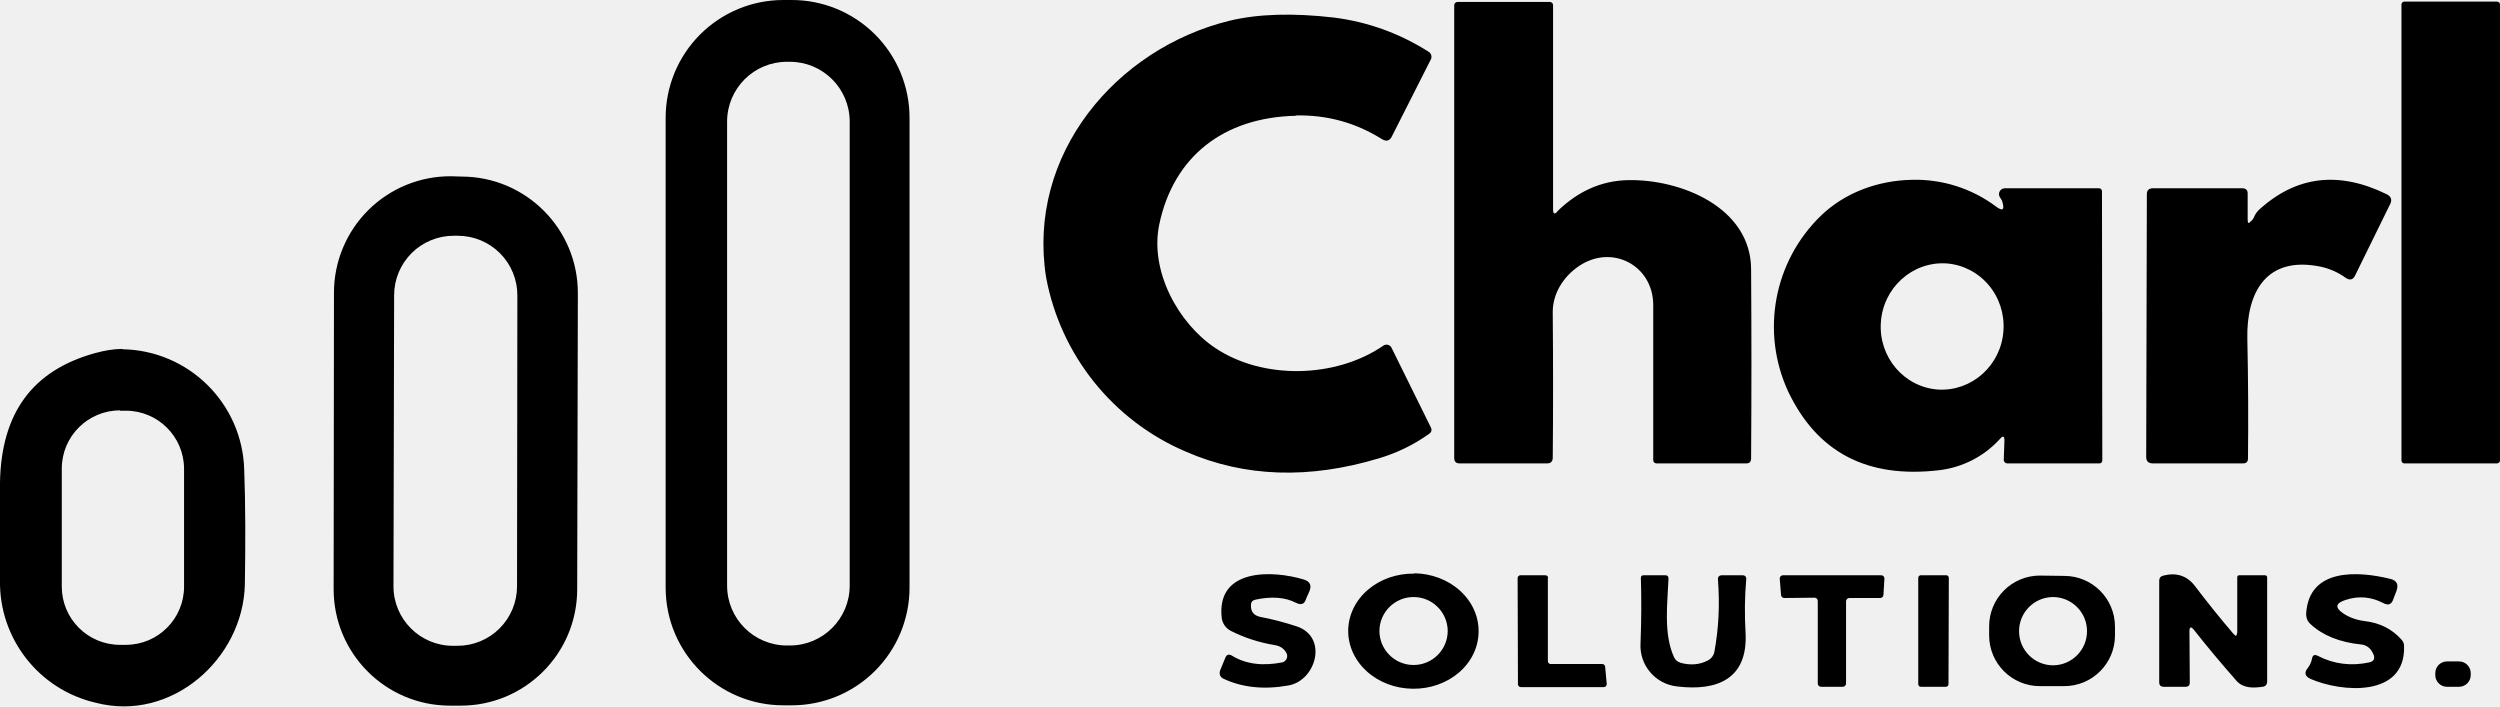
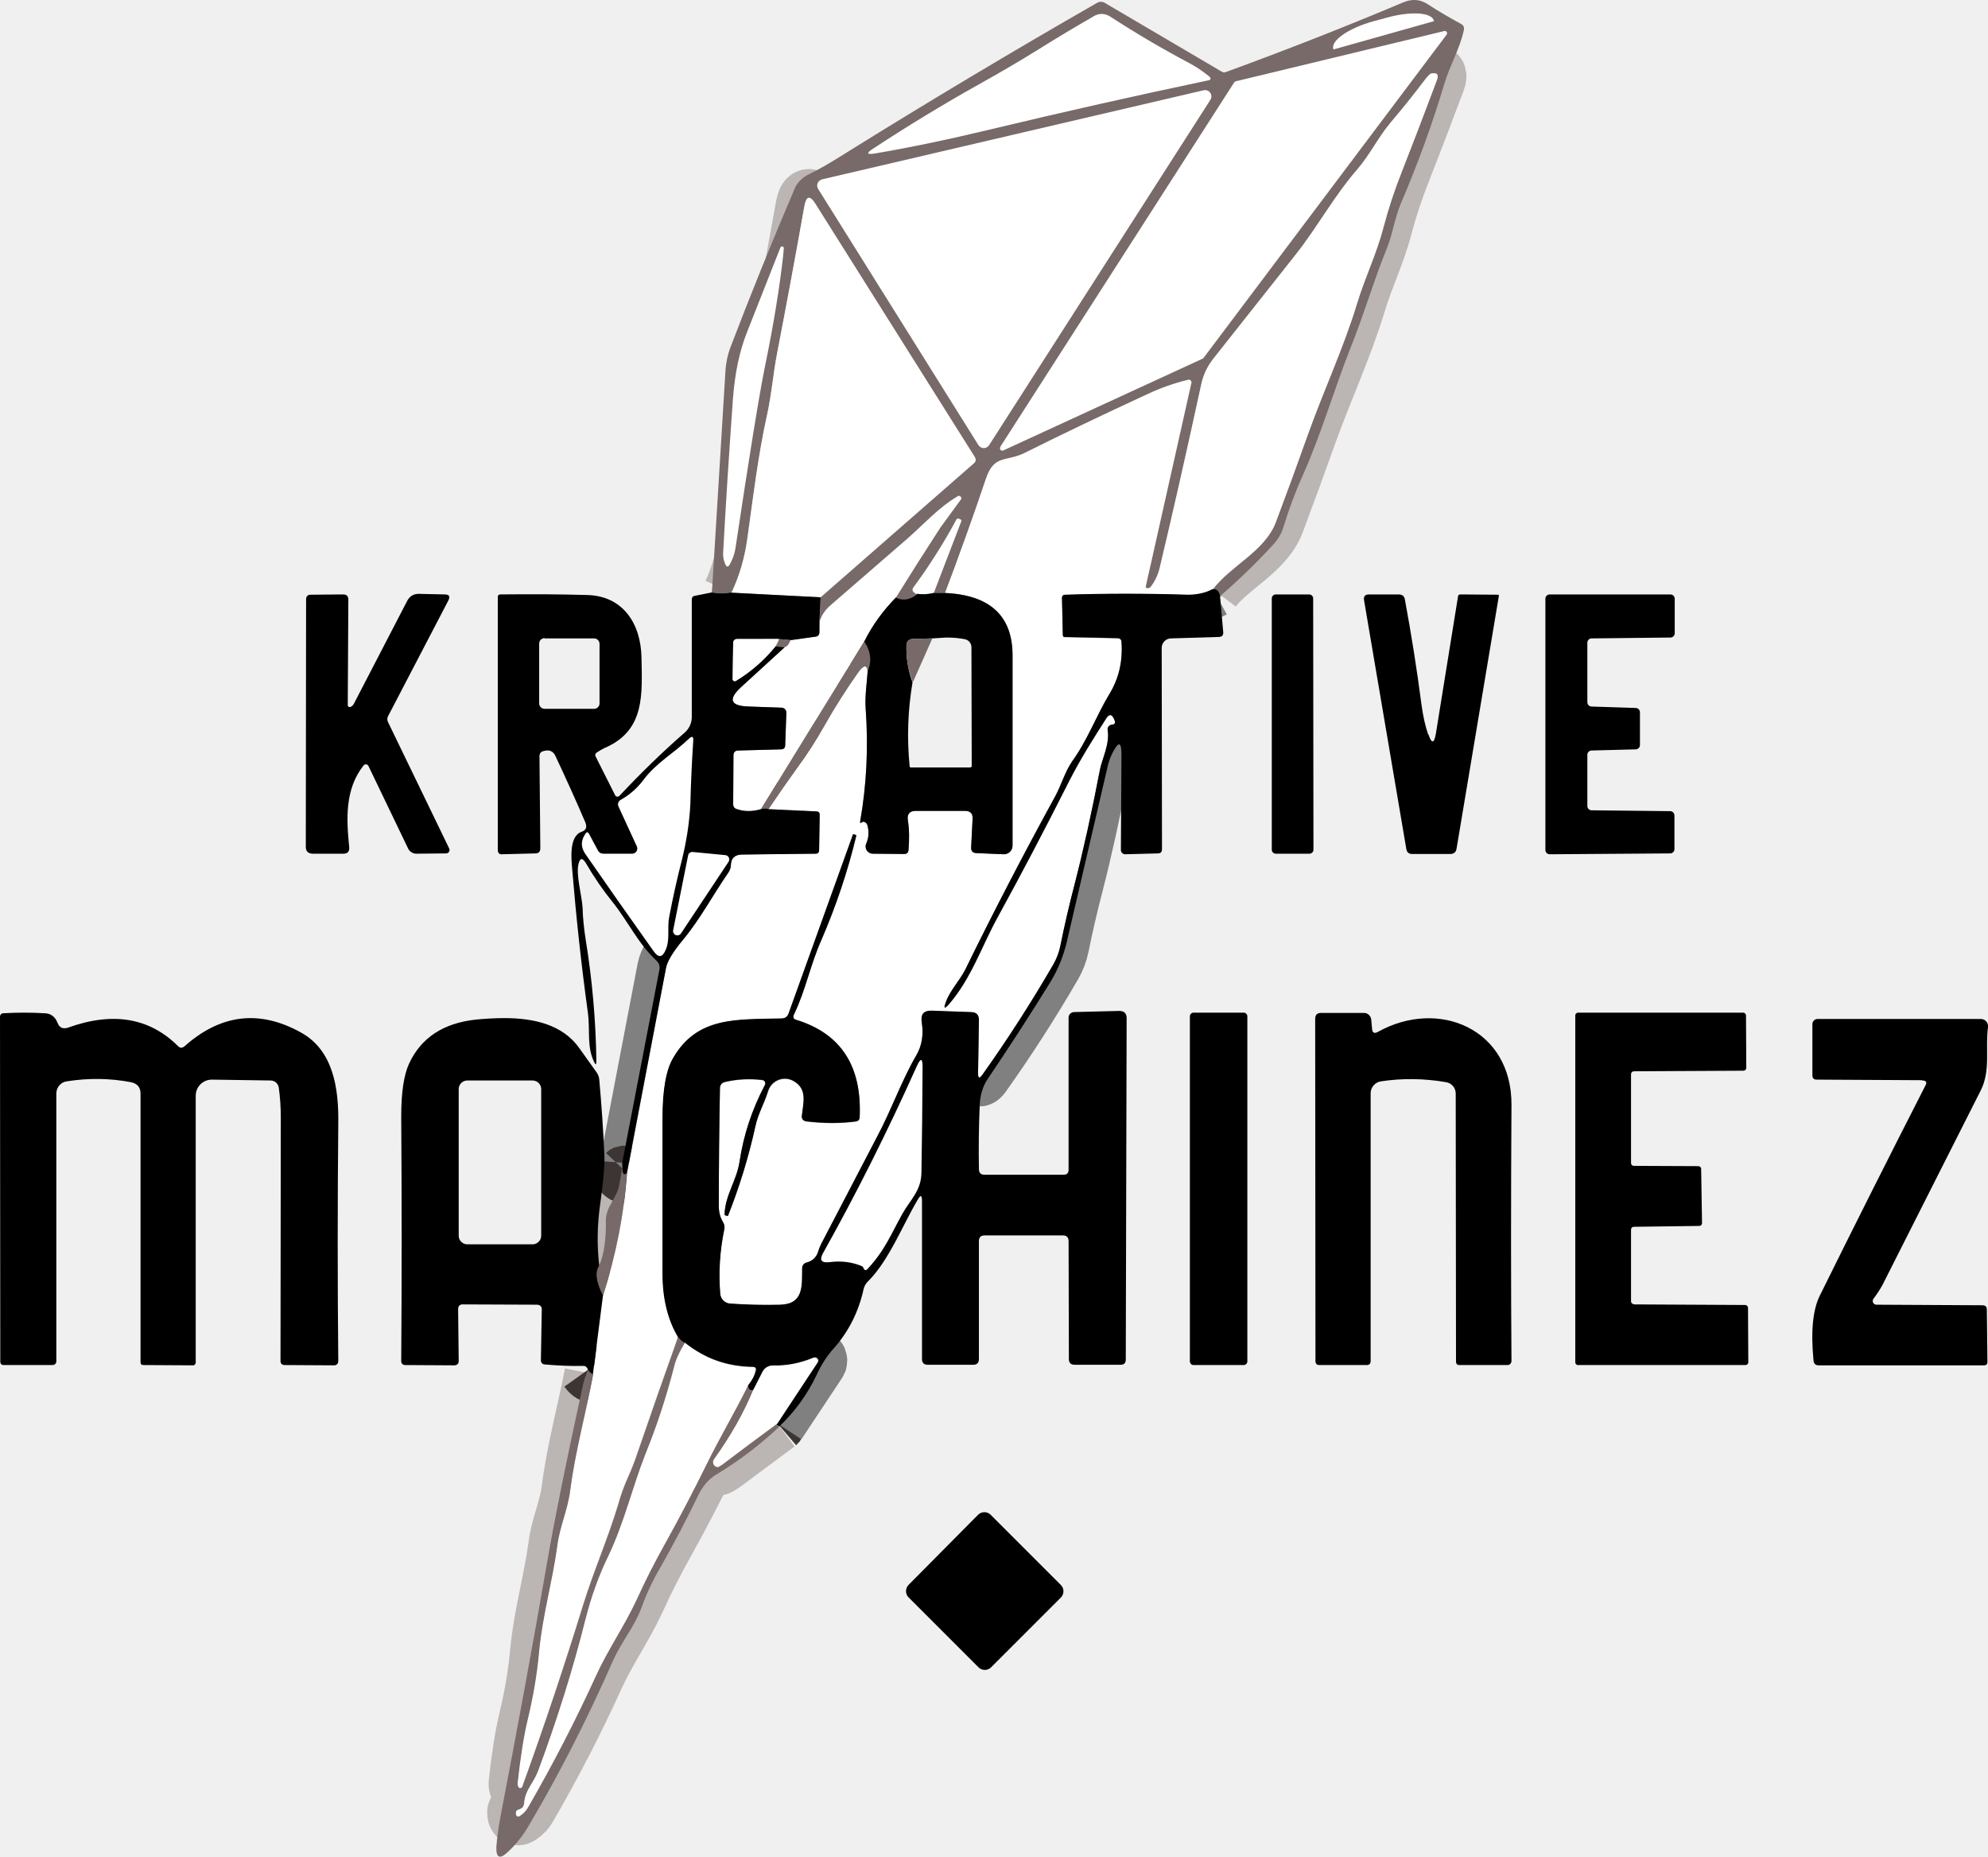
- <svg xmlns="http://www.w3.org/2000/svg" xml:space="preserve" viewBox="0 0 76.88 21.72">
-   <path fill="#000000" d="M24.09 0a3.62 3.62 0 0 0-3.62 3.63v14.44a3.62 3.62 0 0 0 3.62 3.62h.25a3.62 3.62 0 0 0 3.63-3.62V3.63A3.62 3.62 0 0 0 24.34 0zm.11 1.9h.09a1.84 1.84 0 0 1 1.84 1.83v14.28a1.84 1.84 0 0 1-1.84 1.84h-.09a1.84 1.84 0 0 1-1.84-1.84V3.73A1.84 1.84 0 0 1 24.2 1.9zm23.69 4.6q.95-.93 2.16-.96c1.62-.04 3.8.83 3.8 2.75q.02 2.92 0 5.8 0 .16-.14.16h-2.78a.1.1 0 0 1-.09-.1V9.38c0-1.22-1.28-1.9-2.31-1.18-.46.32-.79.84-.78 1.42q.02 2.36 0 4.45 0 .18-.17.18h-2.7q-.16 0-.16-.17V.16a.1.1 0 0 1 .1-.1h2.84a.1.1 0 0 1 .1.09v6.3q0 .19.13.06zm28.99 7.66a.09.09 0 0 1-.09.09h-2.84a.09.09 0 0 1-.1-.1v-14a.09.09 0 0 1 .1-.1h2.84a.09.09 0 0 1 .09.1zM39.85 3.56c-2.22.05-3.76 1.25-4.2 3.34-.3 1.43.58 3.04 1.72 3.8 1.46.98 3.7.94 5.17-.07a.17.17 59.3 0 1 .25.06L44 13.14q.06.12-.05.2-.7.5-1.53.75-3.24.98-5.95-.2a7.27 7.27 0 0 1-4.3-5.36c-.6-3.78 2.15-7.03 5.63-7.89q1.32-.32 3.22-.1 1.57.2 2.91 1.05a.18.18 29.4 0 1 .07.24L42.8 4.2q-.1.2-.3.08-1.21-.76-2.65-.73zM13.86 5.42A3.58 3.58 0 0 0 10.27 9l-.01 9.12a3.58 3.58 0 0 0 3.57 3.58h.34a3.58 3.58 0 0 0 3.58-3.57l.02-9.11a3.58 3.58 0 0 0-3.57-3.59zm.1 1.83h.12a1.83 1.83 0 0 1 1.83 1.84l-.01 8.94a1.83 1.83 0 0 1-1.84 1.83h-.13a1.83 1.83 0 0 1-1.83-1.83l.02-8.95a1.83 1.83 0 0 1 1.84-1.83zm44.83-1.72c-1.05.02-2.07.4-2.8 1.11a4.75 4.75 0 0 0-1 5.4c.89 1.87 2.43 2.68 4.64 2.42a3 3 0 0 0 1.88-.97c.09-.1.13-.08.13.06l-.02.58a.11.11 1.3 0 0 .11.12h2.82a.09.09 0 0 0 .1-.1l-.01-8.26c0-.06-.03-.1-.1-.1h-2.89a.18.18 0 0 0-.14.29c.03.04.06.09.07.14.07.24 0 .28-.2.13a4.13 4.13 0 0 0-2.6-.82zm1.06 2.57a1.9 1.94 3.8 0 1 1.76 2.07 1.9 1.94 3.8 0 1-2.01 1.81 1.9 1.94 3.8 0 1-1.76-2.06 1.9 1.94 3.8 0 1 2.01-1.82zm9.38-1.3q.05-.05.08-.11.05-.13.15-.23 1.72-1.58 3.95-.48.18.1.1.28l-1.08 2.2q-.1.22-.3.08-.35-.25-.77-.34c-1.66-.34-2.28.78-2.25 2.22q.04 1.84.02 3.68 0 .15-.15.15H66.2q-.2 0-.2-.2l.02-8.08q0-.18.19-.18h2.74q.17 0 .17.16v.81q0 .17.1.04zM3.77 10.73c-.28 0-.56.05-.85.13C1 11.39.04 12.7 0 14.83v3.01a3.8 3.8 0 0 0 2.94 3.77c2.33.61 4.54-1.35 4.59-3.64.02-1.27.02-2.45-.02-3.53a3.81 3.81 0 0 0-3.75-3.7zm-.08 1.9h.19a1.79 1.79 0 0 1 1.78 1.78v3.63a1.79 1.79 0 0 1-1.78 1.79h-.2a1.79 1.79 0 0 1-1.78-1.79v-3.63a1.79 1.79 0 0 1 1.79-1.79zm36.18 6.63c.98.32.61 1.67-.25 1.82q-1.13.2-2-.21-.15-.08-.1-.25l.16-.39q.06-.15.2-.07.63.39 1.55.21a.2.2 0 0 0 .13-.29q-.11-.2-.35-.24-.73-.12-1.36-.44a.52.52 10.1 0 1-.28-.4c-.17-1.53 1.56-1.47 2.52-1.18q.3.09.17.38l-.09.2q-.07.26-.31.14-.5-.26-1.25-.1-.14.03-.14.16-.02.3.28.37.54.1 1.12.29zm3.62-1.62a2 1.77.7 0 0-2.03 1.74 2 1.77.7 0 0 1.98 1.8 2 1.77.7 0 0 2.03-1.75 2 1.77.7 0 0-1.98-1.8zm-.02.72a1.05 1.05 0 0 1 1.05 1.04 1.05 1.05 0 0 1-1.05 1.05 1.05 1.05 0 0 1-1.05-1.05 1.05 1.05 0 0 1 1.05-1.04zm4.13-.59v2.57a.09.09 0 0 0 .08.08h1.58a.09.09 0 0 1 .1.07l.05.54a.09.09 0 0 1-.09.1h-2.54a.09.09 0 0 1-.1-.1l-.01-3.25a.09.09 0 0 1 .08-.09h.76a.09.09 0 0 1 .1.08zm4.07 2.61q.47.13.85-.07a.38.38-8.4 0 0 .2-.26q.2-1.08.11-2.22-.01-.14.13-.14h.62q.13 0 .12.13-.07.78-.02 1.65c.07 1.4-.86 1.79-2.1 1.64a1.26 1.26 0 0 1-1.13-1.34q.04-1.05.01-2 0-.08.09-.08h.66q.1 0 .1.1c-.03.76-.16 1.7.17 2.42q.06.13.2.17zm4.13-2-.93.01a.1.1 0 0 1-.1-.1l-.04-.5a.1.1 0 0 1 .1-.1h3.02a.1.1 0 0 1 .1.1l-.03.5a.1.1 0 0 1-.1.1h-.95a.1.1 0 0 0-.1.1v2.53a.1.1 0 0 1-.1.1H56a.1.1 0 0 1-.1-.1v-2.54a.1.1 0 0 0-.1-.1zm4.12 2.66a.08.08 0 0 1-.08.08h-.77a.08.08 0 0 1-.08-.08v-3.27a.08.08 0 0 1 .09-.08h.76a.08.08 0 0 1 .09.08zm2.81-3.34a1.56 1.56 0 0 0-1.56 1.57v.27a1.56 1.56 0 0 0 1.56 1.56h.75a1.56 1.56 0 0 0 1.56-1.56v-.27a1.56 1.56 0 0 0-1.56-1.56zm.4.66a1.05 1.05 0 0 1 1.05 1.05 1.05 1.05 0 0 1-1.04 1.05 1.05 1.05 0 0 1-1.05-1.05 1.05 1.05 0 0 1 1.05-1.05zm5.67 1.11v-1.72a.06.06 0 0 1 .06-.06h.8a.07.07 0 0 1 .06.06v3.2q0 .15-.14.17c-.29.04-.59.05-.8-.18q-.73-.83-1.32-1.58-.13-.15-.13.05l.01 1.58q0 .13-.13.13h-.67q-.14 0-.14-.14v-3.12q0-.13.13-.16.6-.15.96.31.6.79 1.2 1.49.1.11.1-.03zm4.12.53a.42.42 0 0 0-.3-.18q-1-.1-1.57-.63-.14-.13-.13-.33c.09-1.4 1.6-1.3 2.58-1.06q.3.07.2.36l-.11.29q-.08.21-.29.1-.57-.3-1.17-.1-.47.15-.06.42.27.18.65.23.7.08 1.14.58.07.08.07.19c.05 1.59-1.93 1.42-2.87 1.01q-.27-.12-.09-.34.1-.13.13-.29.03-.16.18-.08.74.38 1.58.2.27-.06.06-.37zm3.06.75a.36.36 0 0 1-.36.37h-.37a.36.36 0 0 1-.36-.36v-.06a.36.36 0 0 1 .36-.36h.37a.36.36 0 0 1 .36.36z" />
+ <svg xmlns="http://www.w3.org/2000/svg" xml:space="preserve" viewBox="0 0 69.17 64.6">
+   <g fill="none" stroke-width="2">
+     <path stroke="#3c3534" d="M42.45 20.74q-.06-.27-.25-.23" vector-effect="non-scaling-stroke" />
+     <path stroke="#bbb5b4" d="M42.2 20.5c.62-.82 1.8-1.31 2.19-2.33q.58-1.54 1.13-3.09c.54-1.5 1.24-3.01 1.7-4.53.27-.9.68-1.73.91-2.62q.26-.99.65-1.97.6-1.53 1.21-3.16.12-.31-.2-.24-.06.02-.23.23-.56.75-1.19 1.5c-.43.51-.7 1.1-1.15 1.61-.8.93-1.38 2-2.14 2.96l-2.84 3.59q-.34.43-.45.95-.75 3.43-1.43 6.35-.09.35-.3.65-.05.06-.12.06-.1.01-.07-.08l1.59-7.06a.09.09-.7 0 0-.11-.1q-.74.17-1.41.49-2.3 1.06-4.3 2.05c-.65.32-1.06.05-1.34.91q-.66 1.96-1.42 3.96" vector-effect="non-scaling-stroke" />
+     <path stroke="#3c3534" d="M32.88 20.63h-.4" vector-effect="non-scaling-stroke" />
+     <path stroke="#bbb5b4" d="m32.49 20.63.96-2.5q.01-.04-.02-.05l-.06-.03q-.06-.03-.1.03-.66 1.23-1.49 2.36-.07.1.03.18.04.04.1.04" vector-effect="non-scaling-stroke" />
+     <path stroke="#3c3534" d="M31.92 20.66q-.38.32-.75.13" vector-effect="non-scaling-stroke" />
+     <path stroke="#bbb5b4" d="M31.17 20.79q.77-1.24 1.55-2.44l.73-1q0-.05-.04-.08t-.08 0c-.68.39-1.19.97-1.78 1.49l-2.63 2.28q-.3.25-.4.58m.03-.84 5.32-4.65q.13-.1.04-.24l-5.54-8.8q-.28-.45-.38.07-.45 2.53-.95 5.12c-.14.72-.2 1.44-.35 2.15-.32 1.44-.48 2.9-.7 4.35q-.13.96-.53 1.84" vector-effect="non-scaling-stroke" />
+     <path stroke="#3c3534" d="M25.46 20.62q-.4.05-.69 0" vector-effect="non-scaling-stroke" />
+     <path stroke="gray" d="M32.49 20.63q-.39.07-.57.03m10.28-.16q-.36.2-.87.2-2.18-.07-4.29 0a.1.1-1.6 0 0-.09.1l.03 1.3q0 .07.07.07l1.84.04q.13.01.14.14.06.98-.41 1.77c-.48.8-.77 1.62-1.32 2.39-.25.36-.37.8-.58 1.2q-1.66 3.01-3.13 6.02c-.2.4-.54.73-.68 1.14q-.13.34.11.07c.77-.89 1.13-2 1.69-3.02q1.24-2.26 2.51-4.78c.38-.74.82-1.44 1.27-2.14q.16-.24.27.01.1.2-.07.21a.16.16 0 0 0-.15.2c.08.47-.2 1-.27 1.37q-.42 2.19-.88 3.98-.28 1.07-.5 2.16-.07.33-.24.63-1.16 2-2.47 3.84-.15.21-.15-.05l.03-1.84q0-.28-.26-.29l-1.39-.05q-.4-.01-.34.39.1.66-.2 1.17c-.5.87-.85 1.88-1.34 2.8l-1.94 3.72q-.08.15-.13.3-.08.3-.39.38-.16.04-.16.21c0 .6.06 1.24-.77 1.26q-.9.02-1.73-.04a.37.37 0 0 1-.35-.34q-.1-1.12.14-2.24a.33.33-55.5 0 0-.04-.25q-.15-.24-.15-.56 0-2.01.04-4.12a.21.21-5.6 0 1 .16-.2q.64-.15 1.31-.07a.12.12 0 0 1 .1.18q-.68 1.27-.89 2.67c-.1.65-.5 1.14-.52 1.82q0 .03.03.04l.07.03q.02 0 .02-.02.6-1.51.95-3.1c.09-.44.31-.8.45-1.23a.61.61 0 0 1 .89-.35c.48.28.33.75.28 1.2q-.02.17.16.2.93.11 1.73 0 .11-.02.12-.13.13-2.68-2.2-3.4-.16-.04-.08-.2c.4-.85.57-1.72.95-2.6q.77-1.77 1.2-3.6.02-.03-.02-.04l-.07-.03-2.25 6.24q-.06.18-.25.18c-1.57.04-2.92-.07-3.76 1.36q-.37.62-.37 2.1v5.4q0 1.31.53 2.2" vector-effect="non-scaling-stroke" />
+     <path stroke="#bbb5b4" d="M23.59 46.5q-.73 2.05-1.4 4-.16.49-.35.9-.2.45-.33.92c-.36 1.2-.86 2.33-1.23 3.53q-.98 3.18-2.11 6.3-.02.06-.09.06l-.03-.01q-.06-.07-.05-.16.15-1.38.35-2.21.3-1.25.4-2.39c.12-1.25.46-2.4.63-3.65.08-.67.37-1.27.46-1.95.17-1.36.54-2.7.8-4.04m.34-2.73q.68-2.11.83-4.26" vector-effect="non-scaling-stroke" />
+     <path stroke="gray" d="m21.81 40.8 1.36-7.1q.07-.37.59-1c.6-.72 1.04-1.56 1.58-2.34q.08-.12.09-.26.02-.36.37-.37 1.31-.03 2.58-.03.12 0 .12-.13l.02-1.24a.1.1 0 0 0-.1-.1l-1.68-.08" vector-effect="non-scaling-stroke" />
+     <path stroke="#bbb5b4" d="M26.74 28.15q.5-.75 1-1.44.5-.68.95-1.47.53-.94 1.15-1.82.31-.44.35-.07" vector-effect="non-scaling-stroke" />
+     <path stroke="gray" d="M30.19 23.35c-.03.43-.1.87-.07 1.3q.14 2.04-.19 3.92-.02.1.07.03.02-.02.06-.01.1.03.12.11.1.34-.04.65a.25.25 0 0 0 .23.35l1.09.01q.13 0 .15-.13.05-.57-.02-1.03-.06-.34.28-.34h1.7q.28 0 .27.27l-.05 1q-.01.2.2.2l.94.04a.3.3 0 0 0 .3-.3V22.8q0-2.06-2.35-2.17m-4.33.15-3.1-.16m1.65 1.61h-1.44q-.15 0-.15.15l-.02 1.22a.08.08 0 0 0 .13.08q.77-.47 1.36-1.19" vector-effect="non-scaling-stroke" />
+     <path stroke="#3c3534" d="m26.98 22.49.33.02m-.83 5.64q.17-.04.26 0M21.81 40.8q-.19.2-.15-.35m8.53-17.1q.22-.53-.12-1.03" vector-effect="non-scaling-stroke" />
+     <path stroke="gray" d="M31.17 20.79q-.68.68-1.1 1.53m-3.59 5.83q-.45.13-.84 0-.13-.04-.13-.17l.01-1.7q0-.17.17-.17l1.48-.04q.15 0 .15-.15l.04-1.12a.17.17 0 0 0-.17-.18l-1.14-.04q-.96-.03-.26-.68l1.52-1.39" vector-effect="non-scaling-stroke" />
+     <path stroke="#bbb5b4" d="M27.3 22.51q.12-.02.2-.24" vector-effect="non-scaling-stroke" />
+     <path stroke="gray" d="m27.5 22.27.87-.12q.14-.02.14-.16v-.37" vector-effect="non-scaling-stroke" />
+     <path stroke="#3c3534" d="M27.12 49.63q-.14-.05-.07-.11" vector-effect="non-scaling-stroke" />
+     <path stroke="gray" d="m27.05 49.52 1.4-2.11a.12.11 5.5 0 0-.15-.17q-.7.29-1.4.27a.4.4 0 0 0-.37.22l-.33.65" vector-effect="non-scaling-stroke" />
+     <path stroke="#3c3534" d="M26.2 48.38q-.18.02-.17-.2" vector-effect="non-scaling-stroke" />
+     <path stroke="gray" d="M26.03 48.19q.2-.24.26-.5.04-.13-.1-.13-1.34-.02-2.36-.84" vector-effect="non-scaling-stroke" />
+     <path stroke="#3c3534" d="M23.83 46.72q-.1-.01-.24-.21m-2.74-2.48q-.23.33.13 1.04m-.35 2.73q-.08 0-.18-.14" vector-effect="non-scaling-stroke" />
+     <path stroke="#bbb5b4" d="M23.83 46.72q-.3.48-.38.83-.4 1.56-.98 3.03c-.48 1.2-.75 2.4-1.31 3.57q-.48.99-.78 2.16-.65 2.6-1.66 5.32c-.15.4-.45.65-.48 1.09q-.02.2-.2.24-.1.02-.09.13.02.17.16.07.16-.11.26-.28 1.32-2.28 2.37-4.6c.42-.9.98-1.7 1.4-2.6q.45-1 1-1.98.74-1.33 1.43-2.73c.44-.9 1-1.84 1.46-2.78m.17.19q-.5 1.2-1.35 2.38a.17.17-68.6 0 0 .12.27q.04 0 .18-.1l1.9-1.41m.05-27.29q-.02.11-.12.26" vector-effect="non-scaling-stroke" />
+   </g>
+   <path fill="#776a68" d="M42.45 20.74q-.06-.27-.25-.23c.62-.83 1.8-1.32 2.19-2.34q.58-1.54 1.13-3.09c.54-1.5 1.24-3.01 1.7-4.53.27-.9.68-1.73.91-2.62q.26-.99.65-1.97.6-1.53 1.21-3.16.12-.31-.2-.24-.06.02-.23.23-.56.75-1.19 1.5c-.43.51-.7 1.1-1.15 1.61-.8.93-1.38 2-2.14 2.96l-2.84 3.59q-.34.43-.45.95-.75 3.43-1.43 6.35-.09.35-.3.65-.05.06-.12.06-.1.01-.07-.08l1.59-7.06a.09.09 89.3 0 0-.11-.1q-.74.17-1.41.49-2.3 1.06-4.3 2.05c-.65.32-1.06.05-1.34.91q-.66 1.96-1.42 3.96h-.4l.97-2.5q.01-.04-.02-.05l-.06-.03q-.06-.03-.1.03-.66 1.24-1.49 2.36-.07.1.03.18.04.04.1.04-.37.32-.74.13.77-1.24 1.55-2.44l.73-1q0-.05-.04-.08t-.08 0c-.68.39-1.19.97-1.78 1.49l-2.63 2.28q-.3.25-.4.58l.03-.84 5.32-4.65q.13-.1.04-.24l-5.54-8.8q-.28-.45-.38.07-.45 2.53-.95 5.13c-.14.71-.2 1.43-.35 2.14-.32 1.44-.48 2.9-.7 4.35q-.13.96-.53 1.84-.4.06-.69 0l.47-7.7a2.86 2.85 57.3 0 1 .18-.85q1.05-2.75 2.24-5.53c.08-.2.3-.4.53-.5q.46-.22 1.31-.76Q33.76 2.63 38.17.1a.26.26 0 0 1 .27 0l4.08 2.4a.17.17 49.7 0 0 .15 0q3.2-1.17 6.16-2.42.46-.19.85.07.54.35 1.15.68.14.07.1.23c-.14.65-.49 1.22-.68 1.87q-.63 2.1-1.51 4.15c-.21.5-.28 1.04-.47 1.52-.48 1.17-.81 2.34-1.28 3.5-.58 1.47-1.02 3-1.65 4.41-.27.6-.5 1.22-.69 1.84q-.1.34-.4.65-.85.92-1.8 1.74z" />
+   <path fill="#fff" d="M42.2 20.5q-.36.2-.87.2-2.18-.07-4.29 0a.1.1 88.4 0 0-.09.1l.03 1.3q0 .07.07.07l1.84.04q.13.01.14.14.06.98-.41 1.77c-.48.8-.77 1.62-1.32 2.39-.25.36-.37.8-.58 1.2q-1.66 3.01-3.13 6.02c-.2.4-.54.73-.68 1.14q-.13.34.11.07c.77-.89 1.13-2 1.69-3.02q1.24-2.26 2.51-4.78c.38-.74.82-1.44 1.27-2.14q.16-.24.27.01.1.2-.07.21a.16.16 0 0 0-.15.2c.08.47-.2 1-.27 1.37q-.42 2.19-.88 3.98-.28 1.07-.5 2.16-.07.33-.24.63-1.16 2-2.47 3.84-.15.21-.15-.05l.03-1.84q0-.28-.26-.29l-1.39-.05q-.4-.01-.34.39.1.66-.2 1.17c-.5.87-.85 1.88-1.34 2.8l-1.94 3.72q-.08.15-.13.3-.08.3-.39.38-.16.04-.16.21c0 .6.06 1.24-.77 1.26q-.9.02-1.73-.04a.37.37 0 0 1-.35-.34q-.1-1.12.14-2.24a.33.33 34.5 0 0-.04-.25q-.15-.24-.15-.56 0-2.01.04-4.12a.21.21-5.6 0 1 .16-.2q.64-.15 1.31-.07a.12.12 0 0 1 .1.18q-.68 1.27-.89 2.67c-.1.65-.5 1.14-.52 1.82q0 .03.03.04l.07.02h.02q.6-1.52.95-3.1c.09-.45.31-.8.45-1.24a.61.61 0 0 1 .89-.35c.48.28.33.75.28 1.2q-.02.17.16.2.93.11 1.73 0 .11-.02.12-.13.13-2.68-2.2-3.4-.16-.04-.08-.2c.4-.85.57-1.72.95-2.6q.77-1.77 1.21-3.6 0-.03-.03-.04l-.07-.03-2.25 6.24q-.06.18-.25.18c-1.57.04-2.92-.07-3.76 1.36q-.37.62-.37 2.1v5.4q0 1.31.53 2.2-.73 2.05-1.4 4-.16.49-.35.9-.2.45-.33.92c-.36 1.2-.86 2.33-1.23 3.53q-.98 3.18-2.11 6.3-.02.06-.09.06l-.03-.01q-.06-.07-.05-.16.15-1.38.35-2.21.3-1.25.4-2.39c.12-1.25.46-2.4.63-3.65.08-.67.37-1.27.46-1.95.17-1.36.54-2.7.8-4.04l.34-2.73q.68-2.12.84-4.26l1.35-7.12q.07-.36.59-.99c.6-.72 1.04-1.56 1.58-2.34q.08-.12.09-.26.02-.36.37-.37 1.31-.03 2.58-.03.12 0 .12-.13l.02-1.24a.1.1 0 0 0-.1-.1l-1.68-.08q.5-.75 1-1.44.5-.68.95-1.47.53-.94 1.15-1.82.31-.44.35-.07c-.03.43-.1.87-.07 1.3q.14 2.04-.19 3.92-.02.1.07.03.03-.02.06-.01.1.02.12.11.1.34-.04.64a.25.25 0 0 0 .23.36l1.09.01q.13 0 .15-.13.05-.57-.02-1.03-.06-.34.28-.34h1.7q.28 0 .27.27l-.05 1q-.01.2.2.2l.94.04a.3.3 0 0 0 .3-.3V22.8q0-2.06-2.35-2.17.76-2 1.42-3.96c.28-.86.7-.6 1.33-.9q2-1 4.3-2.06.68-.32 1.42-.5a.09.09 89.3 0 1 .1.1l-1.58 7.07q-.02.1.07.08.07 0 .11-.06.22-.3.3-.65.7-2.92 1.44-6.35.1-.52.45-.95l2.84-3.59c.76-.96 1.33-2.03 2.14-2.96.44-.51.72-1.1 1.15-1.62q.63-.74 1.2-1.49.16-.21.22-.23.32-.07.2.24-.61 1.63-1.21 3.16-.39.98-.65 1.97c-.23.89-.64 1.73-.91 2.62-.46 1.52-1.16 3.02-1.7 4.53q-.55 1.55-1.13 3.09c-.39 1.02-1.57 1.5-2.2 2.34zm-13.65.28-3.1-.16q.41-.88.55-1.84c.2-1.45.37-2.91.69-4.35.16-.7.21-1.43.35-2.15q.5-2.59.95-5.12.1-.52.38-.07l5.54 8.8q.09.14-.04.24zm2.62.01q-.68.68-1.1 1.53l-3.59 5.83q-.45.13-.84 0-.13-.04-.13-.17l.01-1.7q0-.17.17-.17l1.48-.04q.15 0 .15-.15l.04-1.12a.17.17 0 0 0-.17-.18l-1.14-.04q-.96-.03-.26-.68l1.52-1.39q.1-.02.2-.24l.86-.12q.14-.02.14-.16l.01-.37q.1-.33.4-.58l2.63-2.28c.6-.52 1.1-1.1 1.78-1.5q.04-.02.08.01t.04.08l-.73 1q-.78 1.2-1.55 2.44z" />
+   <path fill="#fff" d="M32.49 20.63q-.39.07-.57.03-.07 0-.1-.04-.11-.08-.04-.18.83-1.13 1.5-2.36.03-.06.09-.03l.06.03q.03.01.02.04z" />
+   <path d="M42.2 20.5q.2-.03.25.24l.11 1.24q.02.18-.16.18l-1.66.05a.33.33-.9 0 0-.32.33l.01 7q0 .15-.14.15l-1.13.03a.15.15 0 0 1-.16-.16l.02-3.32q0-.65-.3-.07-.11.21-.17.45l-1.43 6.14q-.18.76-.57 1.4-1.05 1.7-2.2 3.4-.23.36-.26.84-.05 1.15-.03 2.27 0 .2.2.2H37q.18 0 .18-.17v-5.3a.19.2 89.2 0 1 .18-.19l1.58-.04q.26 0 .26.25l-.03 11.88q0 .18-.18.18h-1.6q-.2 0-.2-.2l-.01-4.1q0-.2-.2-.2h-2.72q-.2 0-.2.2v4.1q0 .2-.2.2h-1.58q-.2 0-.2-.2v-5.5q0-.31-.15-.04c-.53.89-1 2.12-1.74 2.85q-.1.1-.14.25-.26 1.19-1.04 2.07-.35.38-.61.95-.48 1-1.28 1.76-.14-.05-.07-.11l1.4-2.11a.12.11 5.5 0 0-.15-.17q-.7.29-1.4.27a.4.4 0 0 0-.37.22l-.33.65q-.18.02-.17-.2.2-.24.26-.49.04-.13-.1-.13-1.34-.02-2.36-.84-.1-.01-.25-.21-.53-.9-.53-2.2v-5.4q0-1.49.38-2.11c.84-1.43 2.19-1.32 3.76-1.36q.19 0 .25-.18l2.24-6.23h.01l.07.02q.04 0 .03.05-.44 1.82-1.2 3.59c-.4.88-.55 1.75-.96 2.6q-.08.16.08.2 2.33.72 2.2 3.4-.01.11-.12.13-.8.11-1.73 0-.18-.03-.16-.2c.05-.45.2-.92-.28-1.2a.61.61 0 0 0-.9.35c-.13.43-.35.8-.44 1.23q-.35 1.59-.95 3.1 0 .02-.02.01l-.07-.02q-.03 0-.03-.04c.03-.68.42-1.17.52-1.82q.21-1.4.88-2.67a.12.12 0 0 0-.09-.18q-.67-.08-1.3.07a.21.21-5.6 0 0-.17.2q-.04 2.11-.04 4.12 0 .32.15.56a.33.33 34.5 0 1 .04.25q-.23 1.12-.14 2.24a.37.37 0 0 0 .35.34q.83.06 1.73.04c.83-.02.76-.66.77-1.26q0-.17.16-.21.3-.08.4-.38.04-.15.12-.3l1.94-3.72c.49-.92.84-1.93 1.35-2.8q.3-.5.19-1.17-.06-.4.34-.39l1.39.05q.27.01.26.29l-.03 1.84q0 .26.15.05 1.31-1.84 2.47-3.84.17-.3.24-.63.22-1.09.5-2.16.46-1.79.88-3.98c.07-.37.35-.9.27-1.38a.16.16 0 0 1 .15-.19q.16-.01.07-.2-.12-.26-.27-.02c-.45.7-.89 1.4-1.27 2.14q-1.27 2.52-2.51 4.78c-.56 1.02-.92 2.13-1.69 3.02q-.24.27-.11-.07c.14-.4.48-.74.68-1.14q1.47-3 3.13-6.03c.21-.39.33-.83.58-1.2.55-.76.84-1.59 1.32-2.38q.47-.79.4-1.77 0-.13-.13-.14l-1.84-.04q-.07 0-.07-.07l-.03-1.3a.1.1 88.4 0 1 .1-.1q2.1-.07 4.28 0 .5 0 .87-.2zm-30.01 4.1q.1-.05.14-.15l1.84-3.55q.13-.24.4-.24l.9.02q.24 0 .13.21l-2.1 4.03a.22.22 45.4 0 0 0 .2l2.13 4.4a.12.12 0 0 1-.1.17l-1.04.01a.32.32 0 0 1-.29-.18l-1.38-2.87a.1.1 51.3 0 0-.17-.02c-.65.82-.6 1.85-.5 2.84q.02.23-.2.23h-1.06q-.25 0-.25-.24l.01-8.6q0-.17.16-.17l1.13-.01q.18 0 .18.18l-.02 3.68a.06.06 77.7 0 0 .09.05z" />
+   <path d="m24.77 20.61-.6.12c-.07.01-.1.06-.1.14v4.08a.72.72 0 0 1-.25.54c-.77.67-1.52 1.4-2.27 2.2a.09.1 53.3 0 1-.15-.03l-.68-1.35a.1.1 60 0 1 .03-.12c.12-.08.24-.15.36-.2 1.34-.62 1.23-1.86 1.21-3.11-.02-1.19-.65-2.16-1.91-2.18-1-.03-2-.03-3-.02-.06 0-.09.03-.09.09v8.8c0 .1.05.16.15.15l1.16-.03c.11 0 .17-.06.17-.18l-.03-3.2c0-.1.05-.16.14-.18.2-.06.34 0 .42.18.37.79.72 1.56 1.04 2.31.06.16.02.27-.14.32-.44.16-.35.96-.32 1.32.14 1.68.32 3.35.55 5.01.07.57-.04 1.14.2 1.65.06.14.09.14.09-.02a28.8 28.8 0 0 0-.37-4.2c-.06-.38-.1-.75-.11-1.12-.02-.4-.24-1.16-.14-1.53.05-.2.13-.22.25-.03.29.5.6.95.94 1.37.54.68.89 1.45 1.53 2.04.08.08.11.17.1.27l-1.3 6.75c-.01.36.04.48.16.36l1.36-7.12c.04-.24.24-.57.59-.99.6-.72 1.04-1.56 1.58-2.34a.49.49 0 0 0 .09-.26c0-.24.13-.36.37-.37l2.58-.03c.08 0 .12-.04.12-.13l.02-1.24a.1.1 0 0 0-.1-.1l-1.68-.08a.44.44 0 0 0-.26 0c-.3.09-.58.09-.84 0-.08-.02-.13-.08-.13-.17l.01-1.7c0-.11.06-.17.17-.17l1.48-.04c.1 0 .15-.05.15-.15l.04-1.12a.17.17 0 0 0-.17-.18l-1.14-.04c-.64-.02-.73-.25-.26-.68l1.52-1.39-.33-.02c-.39.48-.84.87-1.36 1.19a.08.08 0 0 1-.13-.08l.02-1.22c0-.1.05-.15.15-.15h1.45l.4.04.86-.12c.1-.01.14-.07.14-.16v-.37l.04-.84-3.1-.16a2 2 0 0 1-.68 0zm-5.82 1.6h1.72a.19.19 0 0 1 .19.18v2.09a.19.19 0 0 1-.19.18h-1.72a.19.19 0 0 1-.19-.18v-2.1a.19.19 0 0 1 .19-.18zm13.93-1.58h-.4a1.4 1.4 0 0 1-.56.03c-.25.21-.5.25-.75.13-.45.46-.82.97-1.1 1.53.22.33.27.68.12 1.03-.03.43-.1.87-.07 1.3.1 1.36.03 2.66-.19 3.92-.01.07 0 .08.07.03a.07.07 0 0 1 .06-.01c.06.02.1.06.12.12.06.22.05.43-.04.64a.25.25 0 0 0 .23.35l1.09.01c.09 0 .14-.04.15-.13.03-.38.03-.72-.02-1.03-.04-.23.06-.34.28-.34h1.7c.19 0 .28.09.27.27l-.05 1c-.01.13.06.2.2.2l.94.04a.3.3 0 0 0 .3-.3V22.8c0-1.37-.78-2.1-2.35-2.17zm.04 1.55c.25 0 .47.02.66.06a.28.29 6.4 0 1 .22.28l.01 4.12c0 .04-.02.06-.07.06H31.7c-.03 0-.05-.01-.05-.04-.1-1-.06-1.97.1-2.92a3.42 3.42 0 0 1-.21-1.3.21.21 0 0 1 .2-.21l.7-.02.48-.03zm12.78 7.37a.14.14 0 0 1-.14.15H44.4a.14.14 0 0 1-.15-.15v-8.73a.14.14 0 0 1 .15-.14h1.15a.14.14 0 0 1 .14.14zm4-4q.17.5.26-.03l.77-4.77q.01-.07.08-.07l1.31.01q.04 0 .03.05l-1.47 8.78q-.03.19-.22.19h-1.33q-.17 0-.2-.18l-1.47-8.65q-.03-.2.17-.2h1.03q.19 0 .22.17.34 1.83.58 3.67.08.59.23 1.03zm5.53-3.19v2.07a.15.15 0 0 0 .14.15l1.54.05a.15.15 0 0 1 .15.15v1.14a.15.15 0 0 1-.15.15l-1.54.04a.15.15 0 0 0-.14.14v1.8a.15.15 0 0 0 .14.14l2.75.03a.15.15 0 0 1 .14.15v1.18a.15.15 0 0 1-.14.14l-4.2.03a.15.15 0 0 1-.15-.15v-8.74a.15.15 0 0 1 .15-.15h4.2a.15.15 0 0 1 .15.16v1.19a.15.15 0 0 1-.15.15l-2.75.03a.15.15 0 0 0-.14.15z" />
+   <path fill="#fff" d="M27.1 22.23q-.02.11-.12.26-.59.72-1.36 1.19a.08.08 0 0 1-.13-.08l.02-1.22q0-.15.15-.15z" />
+   <path fill="#776a68" d="m27.1 22.23.4.04q-.08.22-.2.24l-.32-.02q.1-.15.13-.26zm2.97.09q.34.5.12 1.03-.04-.37-.35.07-.62.88-1.15 1.82-.45.8-.95 1.47-.5.7-1 1.44-.1-.04-.26 0z" />
+   <path d="M43.4 47.36a.13.13 0 0 1-.14.13h-1.72a.13.13 0 0 1-.14-.13V35.37a.13.13 0 0 1 .14-.14h1.72a.13.13 0 0 1 .14.14zM6.42 36.4q1.89-1.68 4.05-.48c1.13.62 1.32 1.95 1.3 3.18q-.04 4.17 0 8.26a.14.14 89.5 0 1-.15.14l-1.71-.01q-.15 0-.15-.15l.01-8.46q0-.54-.07-1.04a.29.29-3.7 0 0-.28-.25l-2.04-.03a.56.56 0 0 0-.57.55v9.29a.1.1 0 0 1-.08.1l-1.74-.01q-.1 0-.1-.1v-9.34q0-.33-.33-.4-1.1-.21-2.24-.03a.42.43-4.4 0 0-.36.42v9.32a.13.13 0 0 1-.13.13H.13q-.12 0-.12-.13L0 35.39q0-.14.13-.14.73-.04 1.4 0 .34 0 .47.33.1.26.37.17 2.34-.84 3.83.65.1.1.22 0zm41.52-.5c2.12-1.18 4.66-.1 4.65 2.53q-.03 4.9 0 8.92a.14.14 0 0 1-.15.14h-1.68a.1.11 0 0 1-.1-.11l-.01-9.35a.4.4 0 0 0-.33-.38q-1.15-.2-2.27-.03a.42.42-4 0 0-.36.4v9.33q0 .14-.14.14h-1.64q-.14 0-.14-.14l-.01-11.9q0-.21.2-.21h1.5a.25.26-3 0 1 .25.23l.03.33q.02.2.2.1zm8.91 9.48 3.87.02a.1.1 0 0 1 .1.1l.01 1.88a.1.1 0 0 1-.1.11h-5.8a.1.1 0 0 1-.12-.1V35.34a.1.1 0 0 1 .1-.11h5.74a.1.1 0 0 1 .1.1l.01 1.82a.1.1 0 0 1-.1.1l-3.81.02a.1.1 0 0 0-.1.1v3.08a.1.1 0 0 0 .1.11l2.24.01a.1.1 0 0 1 .1.11l.03 1.86a.1.1 0 0 1-.11.11l-2.26.03a.1.1 0 0 0-.1.11v2.47a.1.1 0 0 0 .1.11zm-39.3-9.96c-.33 0-.67.02-.98.05-1.14.12-1.92.63-2.34 1.54-.18.4-.27 1-.27 1.82a606 606 0 0 1 0 8.53.13.13 0 0 0 .13.13l1.71.01c.1 0 .16-.05.16-.15l-.02-1.8c0-.11.05-.17.16-.17l2.57.01c.12 0 .19.06.18.19l-.03 1.73c0 .1.04.15.14.16.46.04.91.06 1.34.05.08 0 .13.05.16.14.06.1.12.14.17.14l.35-2.73c-.24-.48-.28-.82-.13-1.03a8.3 8.3 0 0 1 .03-2.13c.11-.77.16-1.34.15-1.7-.04-.9-.1-1.77-.18-2.66a.5.5 0 0 0-.09-.24l-.6-.84c-.58-.83-1.6-1.05-2.6-1.05zm-1.3 2.17h2.28a.3.3 0 0 1 .3.3v5.1a.3.3 0 0 1-.3.3h-2.27a.3.3 0 0 1-.3-.3v-5.1a.3.3 0 0 1 .3-.3zm50.63-.01-3.67-.02q-.15 0-.15-.15v-1.78a.18.18 0 0 1 .18-.18h5.69a.25.25 0 0 1 .24.28c-.1.76.1 1.5-.25 2.2L65.5 44.7q-.13.24-.32.49a.13.13 19.6 0 0 .1.2l3.7.02q.15 0 .15.15l.02 1.82q0 .12-.12.12h-5.75q-.16 0-.18-.16-.15-1.53.22-2.27 1.8-3.64 3.67-7.3.1-.18-.11-.18z" />
+   <path fill="#776a68" d="M21.66 40.45q-.04.54.15.36-.15 2.15-.83 4.26-.36-.71-.13-1.04.25-.59.23-1.58c0-.45.38-.78.46-1.2q.08-.4.12-.8zm1.93 6.05q.15.21.24.22-.3.48-.38.83-.4 1.56-.98 3.03c-.48 1.2-.75 2.4-1.31 3.57q-.48.99-.78 2.16-.65 2.6-1.66 5.32c-.15.4-.45.65-.48 1.09q-.02.2-.2.24-.1.02-.09.13.02.17.16.07.16-.11.26-.28 1.32-2.28 2.37-4.6c.42-.9.98-1.7 1.4-2.6q.45-1 1-1.98.74-1.33 1.43-2.73c.44-.9 1-1.84 1.46-2.78q0 .21.17.19-.5 1.2-1.35 2.38a.17.17 21.4 0 0 .12.27q.04 0 .18-.1l1.9-1.41q-.07.06.07.11-1.02.96-2.2 1.67-.39.23-.63.73-.63 1.3-1.33 2.53-.38.65-.64 1.37c-.24.65-.7 1.2-.98 1.82Q20 60.8 18.4 63.51q-.3.52-.73.92-.42.4-.4-.18.04-.49.14-1.03.88-4.56 1.65-9 .36-2.07 1.2-5.93.06-.32.2-.63.1.14.18.14c-.25 1.35-.62 2.68-.8 4.04-.08.68-.37 1.28-.45 1.95-.17 1.24-.51 2.4-.63 3.65q-.1 1.14-.4 2.39-.2.83-.35 2.2-.01.1.05.17l.03.01q.07 0 .09-.06 1.13-3.12 2.11-6.3c.37-1.2.87-2.32 1.23-3.53q.13-.47.33-.91.19-.42.35-.9.67-1.96 1.4-4z" />
+   <path fill="#fff" d="M23.83 46.72q1.02.82 2.36.84.14 0 .1.13-.06.26-.26.5c-.46.94-1.02 1.87-1.46 2.78q-.69 1.4-1.43 2.73-.55.98-1 1.97c-.42.9-.98 1.7-1.4 2.62q-1.05 2.3-2.37 4.59-.1.17-.26.28-.14.1-.16-.07 0-.11.08-.13.2-.05.21-.24c.03-.44.33-.7.48-1.1q1.01-2.71 1.66-5.31.3-1.17.78-2.16c.56-1.16.83-2.37 1.3-3.57q.6-1.47 1-3.03.08-.35.37-.83zm3.22 2.8q-.97.71-1.9 1.42-.14.1-.18.1a.17.17 21.4 0 1-.12-.28q.85-1.18 1.35-2.38l.33-.65a.4.4 0 0 1 .36-.22q.7.02 1.41-.27a.12.11 5.5 0 1 .14.17z" />
+   <path d="M34.49 58a.31.31 0 0 1-.44.01l-2.44-2.44a.31.31 0 0 1 0-.43l2.42-2.44a.31.31 0 0 1 .44 0l2.44 2.44a.31.31 0 0 1 0 .44z" />
+   <path fill="#fff" d="M46.4 1.72a.01.01 0 0 1-.01 0V1.7a.54 1.57 74.2 0 1 1.36-.95l.48-.13a.54 1.57 74.2 0 1 1.66.1.01.01 0 0 1-.01.02zM38.04.57q.31-.18.61.02 1.29.84 2.72 1.6.36.19.69.46.14.12-.04.15-3.8.8-7.55 1.7-2.16.52-4.03.84-.43.07-.06-.17 1.83-1.2 3.67-2.23 1.01-.56 2-1.17.97-.61 2-1.2zM34.8 15.55l8.14-12.68a.08.08 0 0 1 .05-.04l7.26-1.75a.08.08 0 0 1 .08.13l-8.46 11.25a.08.08 0 0 1-.03.02l-6.93 3.19a.08.08 0 0 1-.1-.12zm-6.2-9.31 13.28-3.1a.22.22 0 0 1 .23.34l-7.69 12a.22.22 0 0 1-.38 0l-5.57-8.9a.22.22 0 0 1 .14-.34zm-1.35 2.65q-.19 1.7-.63 3.84-.3 1.47-1.03 6.34-.04.28-.2.57-.08.14-.15 0-.09-.2-.08-.4.13-2.39.34-5.35.1-1.35.49-2.33l1.16-2.94a.06.06 0 0 1 .12.03l-.02.24z" />
+   <path fill="#776a68" d="m31.76 23.74.68-1.53-.7.02a.21.21 0 0 0-.2.2c-.02.42.05.86.22 1.3z" />
+   <path fill="#fff" d="M22 29.7a.18.18 0 0 0 .16-.25l-.64-1.39a.18.18 0 0 1 .07-.23q.47-.26.8-.7c.45-.6 1.05-.92 1.58-1.43q.17-.16.15.08-.07 1.05-.1 2.2-.05.96-.3 1.96-.24.93-.44 1.98c-.07.4.04.76-.12 1.13q-.17.4-.42.04-1.28-1.8-2.38-3.39-.23-.34 0-.68.07-.13.14 0l.3.56q.06.12.2.12zm3.35.28-1.66 2.5a.15.15 0 0 1-.27-.11l.52-2.6a.15.15 0 0 1 .16-.13l1.14.11a.15.15 0 0 1 .11.23zm4.64 14.07q-.52-.22-1.13-.14-.43.05-.22-.32 1.73-3.09 3.26-6.5.2-.44.2.03-.01 1.93-.04 3.68c-.01.63-.39.94-.67 1.44-.38.68-.6 1.26-1.2 1.9q-.08.1-.14-.01-.01-.04-.04-.06 0-.02-.02-.02z" />
</svg>
